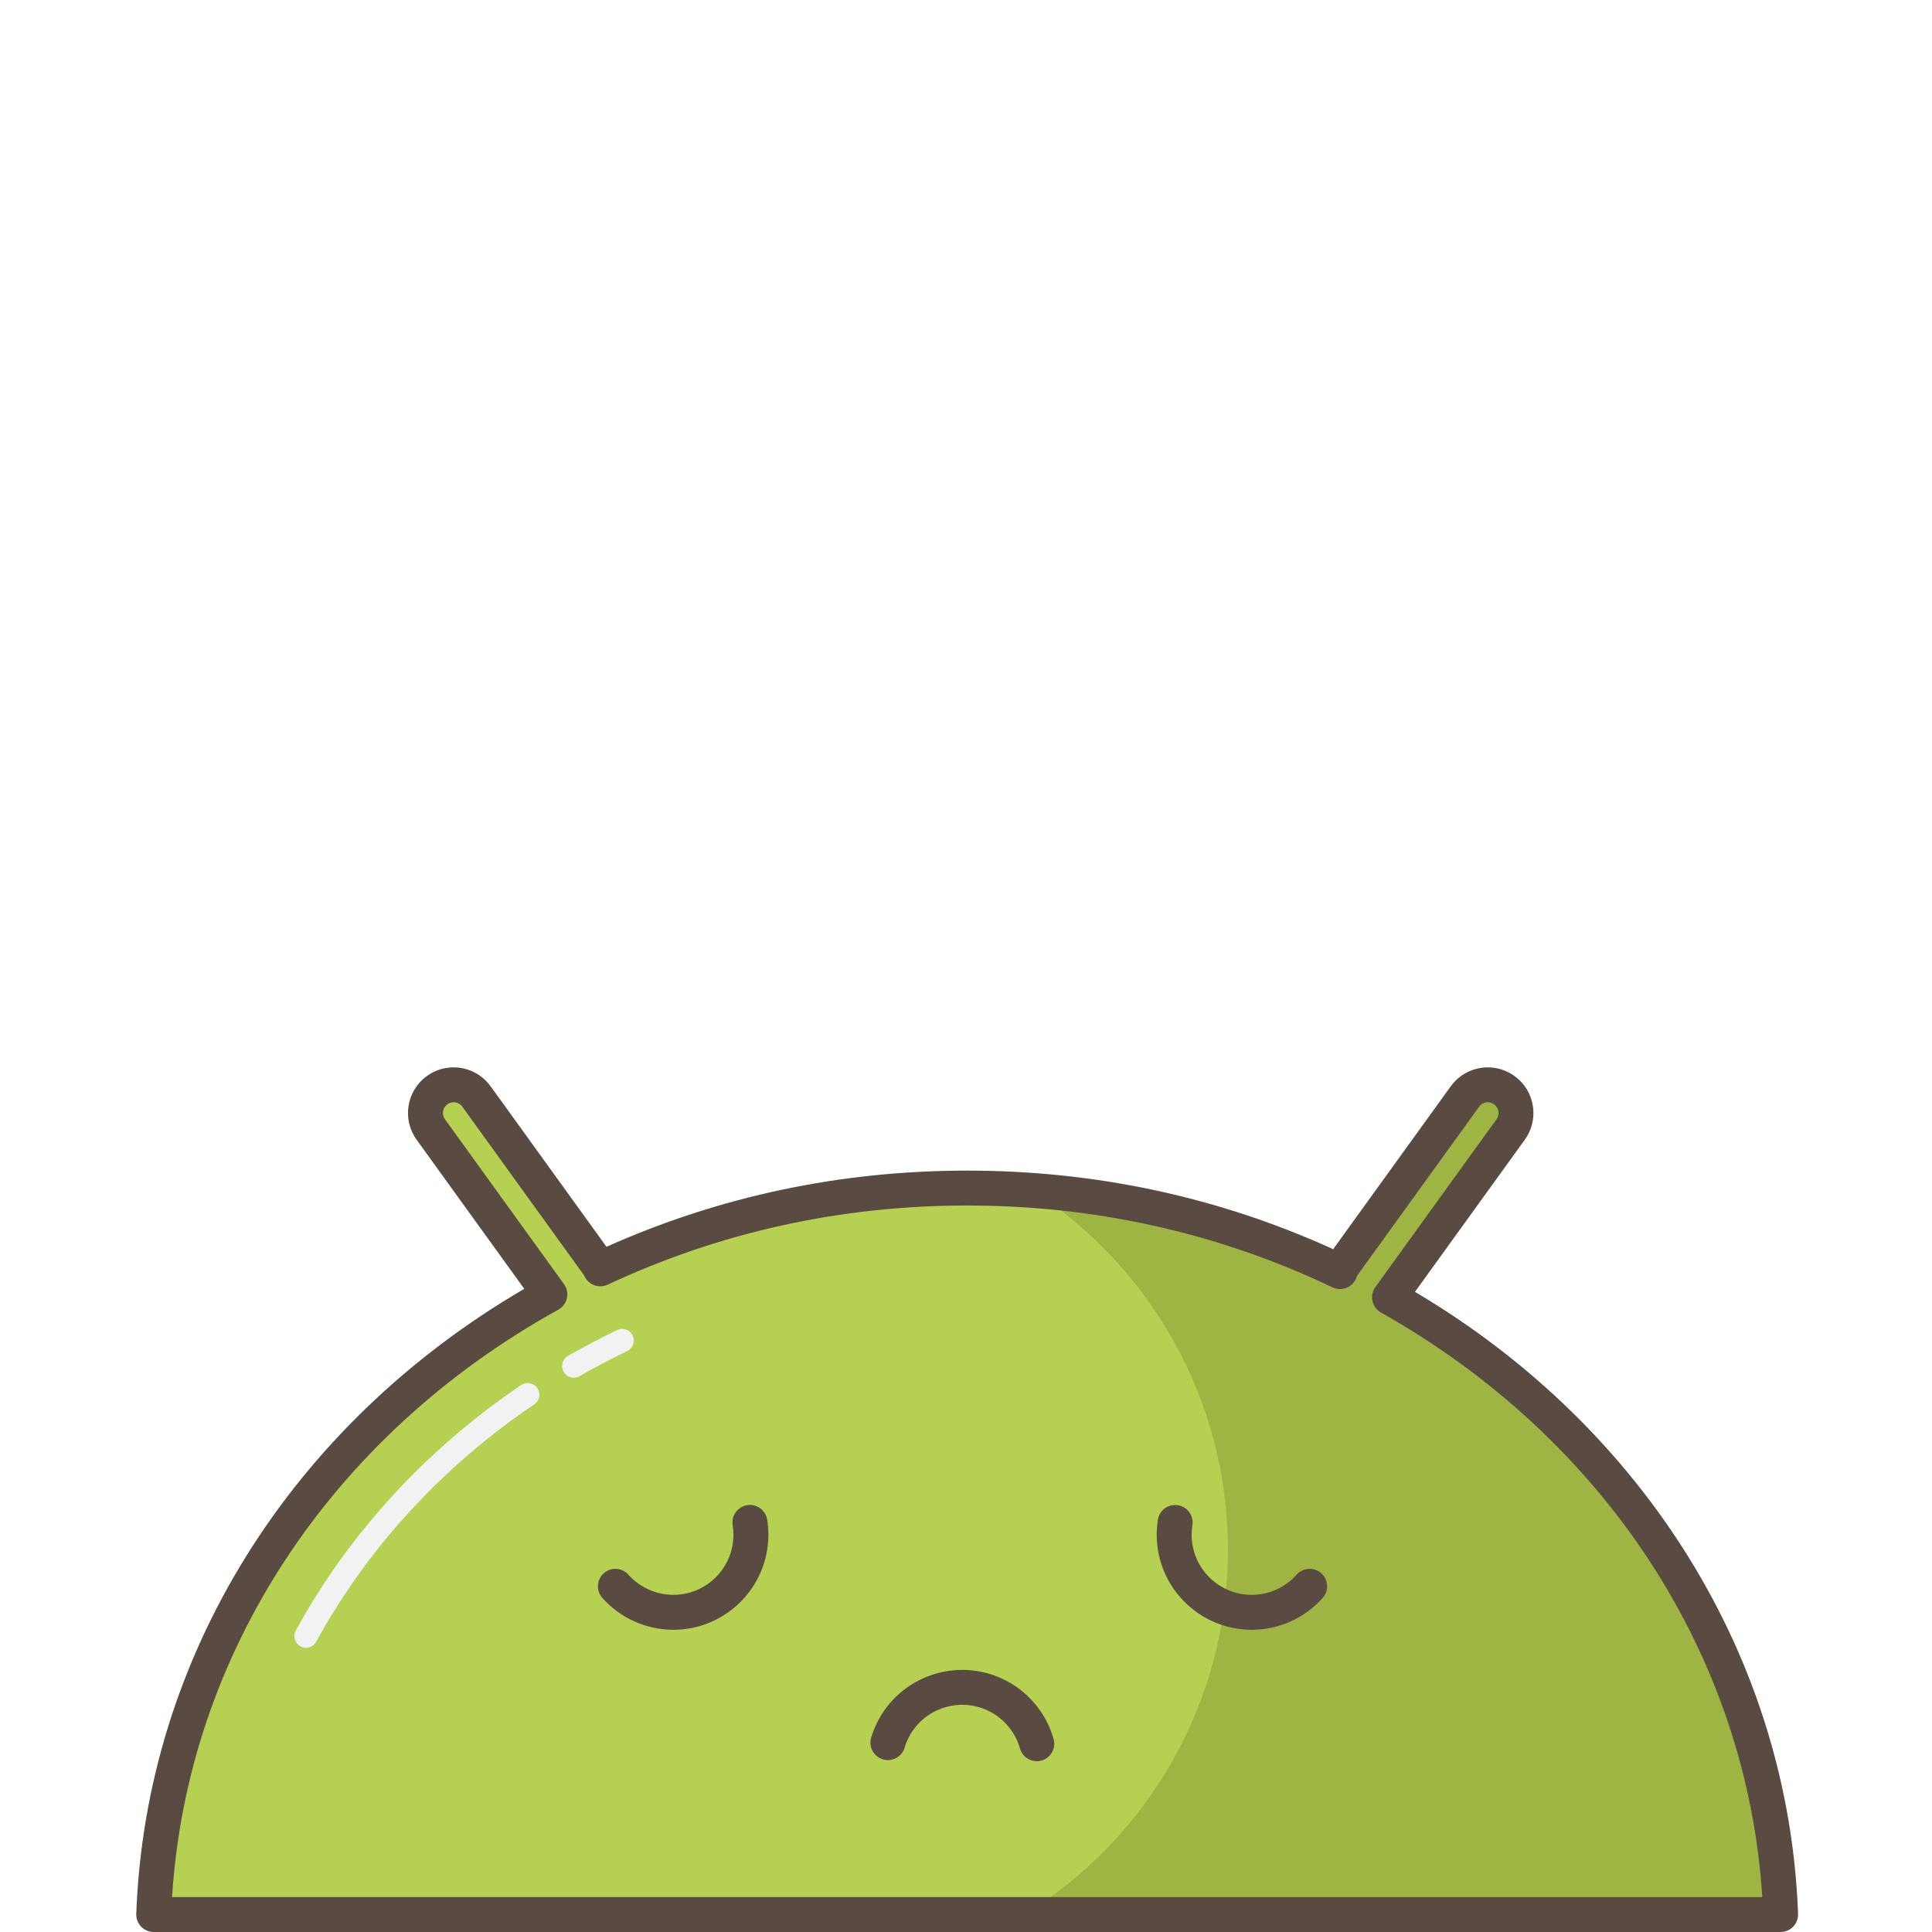
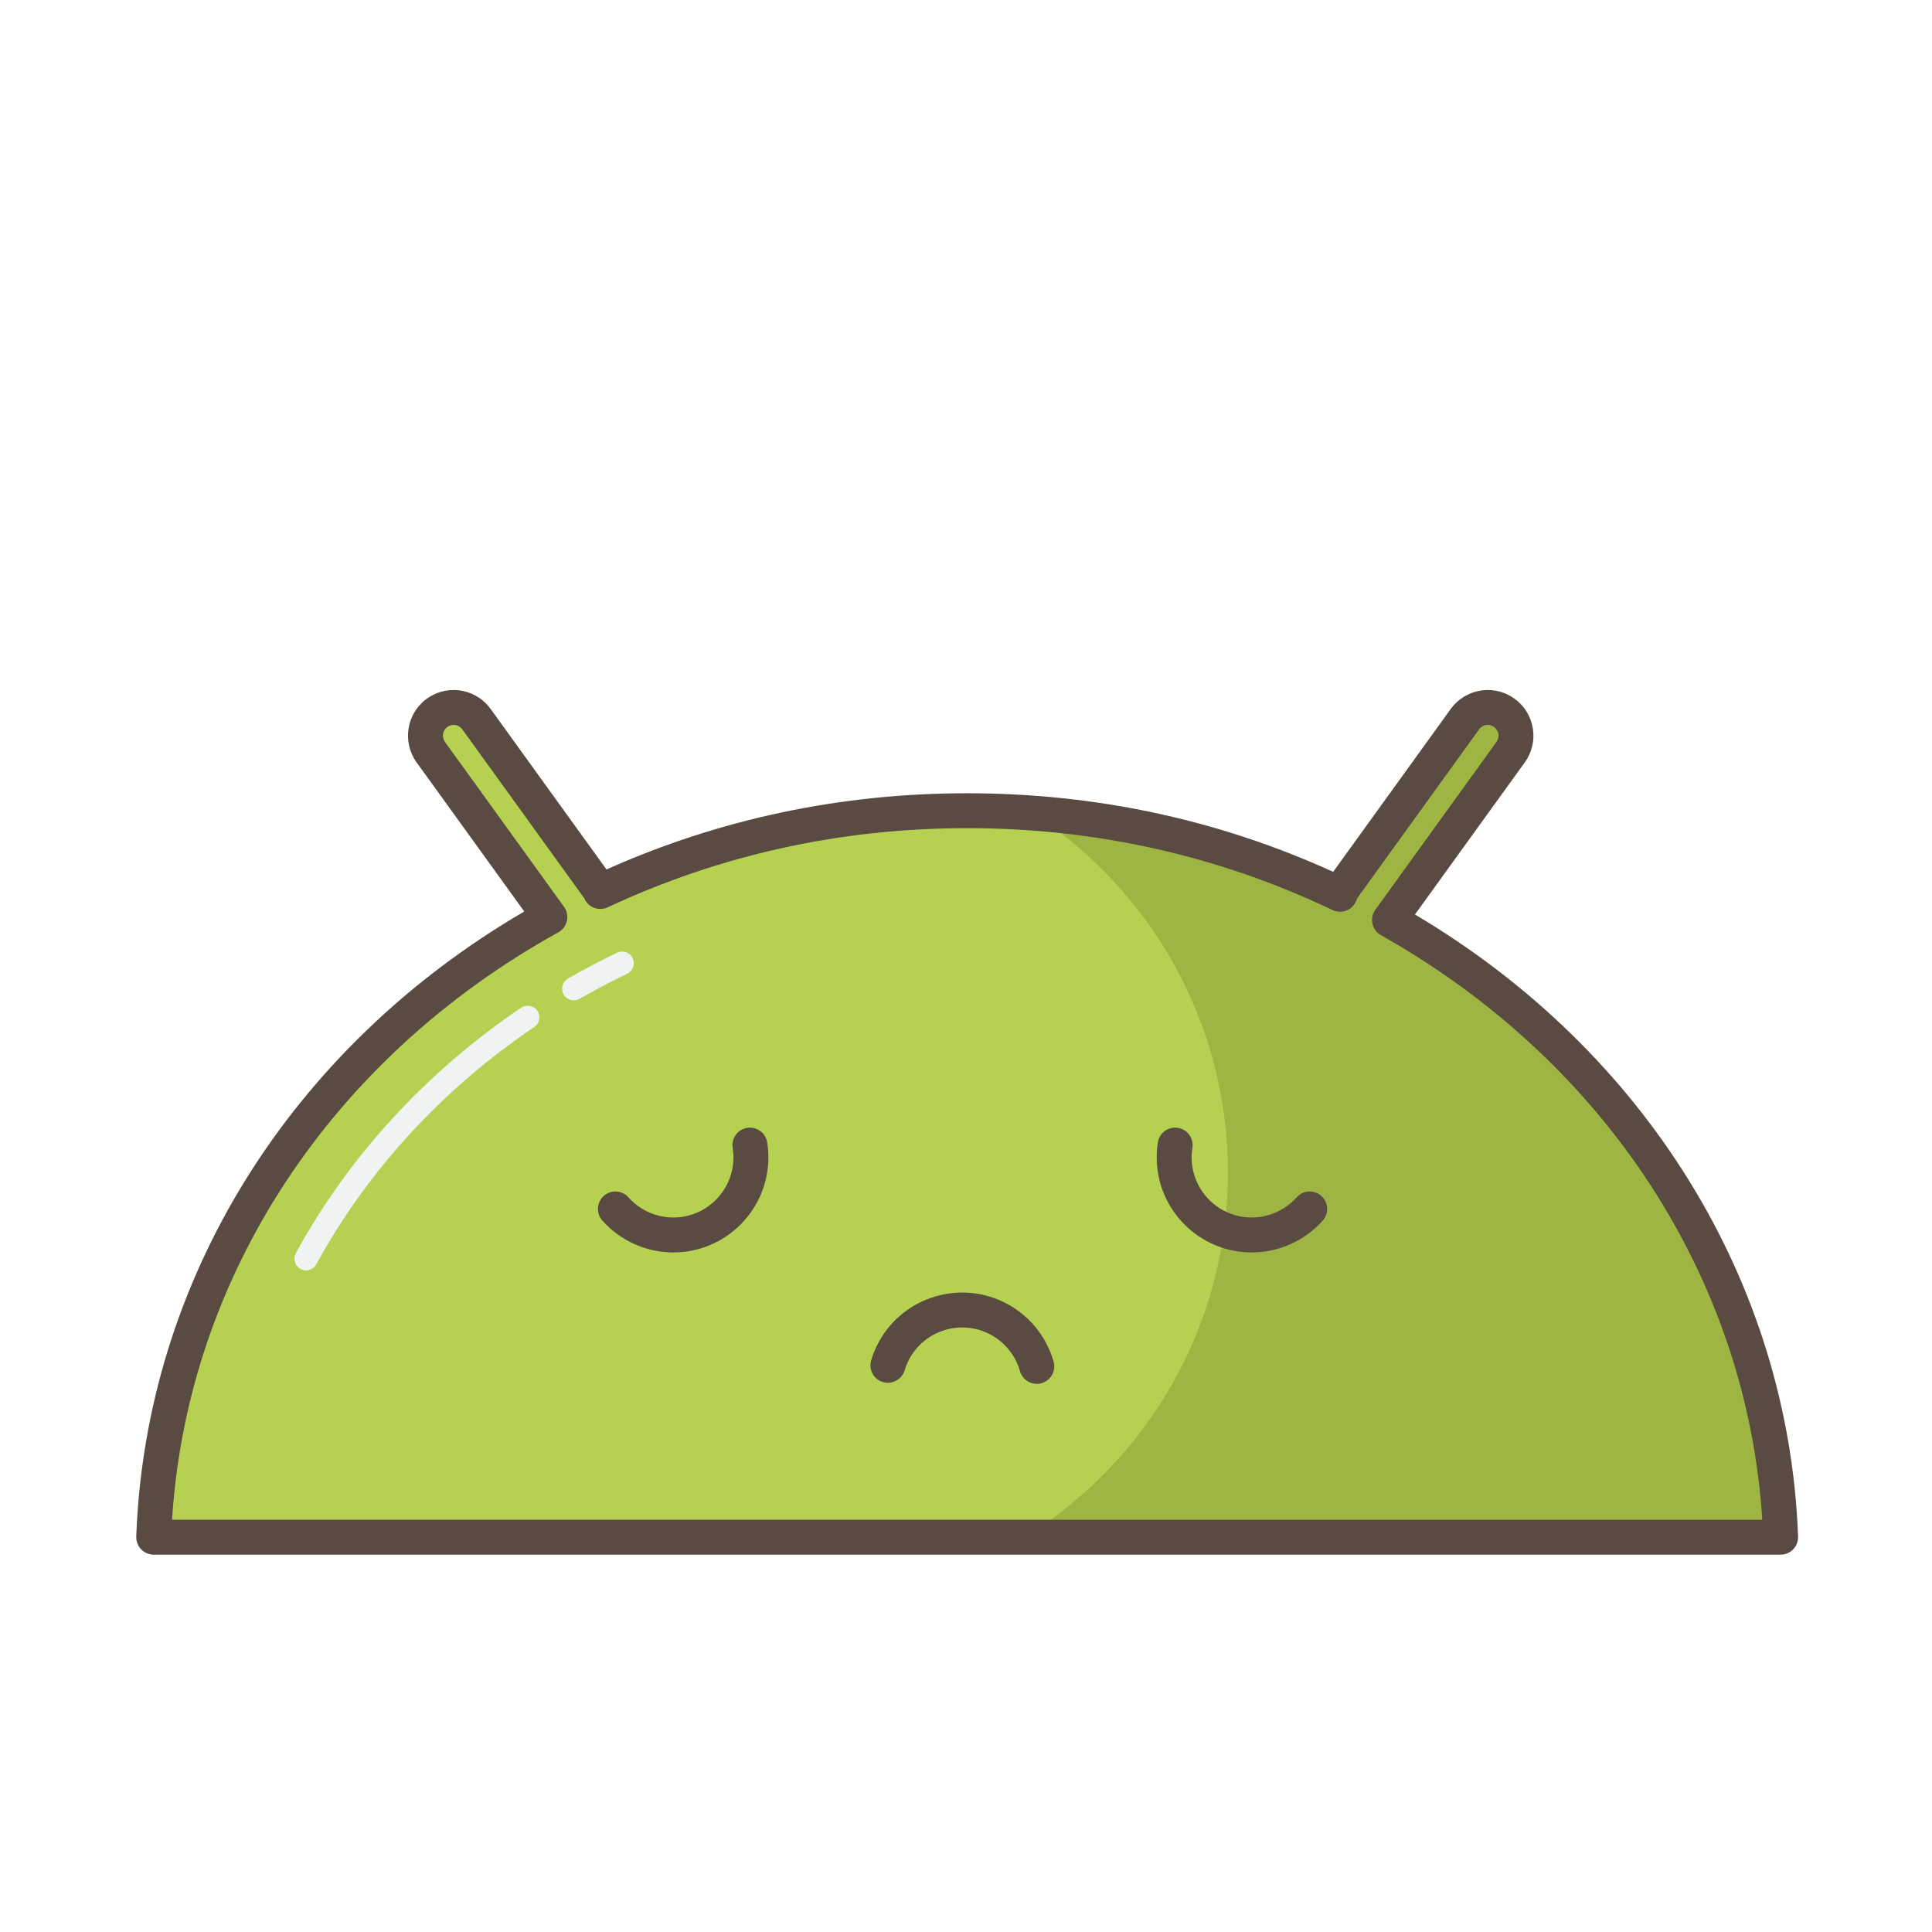
- <svg xmlns="http://www.w3.org/2000/svg" enable-background="new 0 0 256 256" height="256px" id="Layer_1" version="1.1" viewBox="0 0 256 256" width="256px" xml:space="preserve">
+ <svg xmlns="http://www.w3.org/2000/svg" enable-background="new 0 0 256 256" height="256px" id="Layer_1" version="1.1" viewBox="0 50 256 256" width="256px" xml:space="preserve">
  <path d="M184.117,171.899l16.052-22.236c1.205-1.67,0.828-4.006-0.844-5.211c-1.675-1.207-4.006-0.832-5.214,0.841  l-16.082,22.276c-0.207,0.291-0.354,0.605-0.471,0.928c-14.802-7.064-31.592-11.072-49.403-11.072  c-17.497,0-34.004,3.871-48.613,10.705c-0.092-0.192-0.197-0.383-0.325-0.561l-16.082-22.276c-1.206-1.673-3.537-2.046-5.213-0.845  c-1.674,1.209-2.05,3.543-0.843,5.215l15.777,21.852c-30.483,16.863-51.209,47.235-52.488,82.171h215.575  C234.671,219.005,214.232,188.833,184.117,171.899z" fill="#B6D152" />
  <path d="M76.021,182.548c-0.534,0-1.053-0.277-1.339-0.775c-0.424-0.738-0.169-1.682,0.571-2.105  c2.11-1.209,4.304-2.363,6.519-3.429c0.769-0.37,1.691-0.046,2.06,0.722c0.369,0.768,0.045,1.689-0.722,2.059  c-2.148,1.033-4.276,2.151-6.323,3.325C76.545,182.483,76.282,182.548,76.021,182.548z" fill="#F1F2F2" />
  <path d="M40.554,218.337c-0.249,0-0.502-0.061-0.737-0.188c-0.746-0.408-1.024-1.344-0.617-2.092  c6.967-12.796,17.294-24.045,29.861-32.531c0.709-0.477,1.666-0.291,2.144,0.416c0.476,0.705,0.291,1.664-0.416,2.141  c-12.16,8.211-22.148,19.086-28.88,31.449C41.63,218.046,41.101,218.337,40.554,218.337z" fill="#F1F2F2" />
  <g>
    <path d="M162.703,205.37c0,20.41-10.768,38.299-26.926,48.315h100.166c-1.272-34.681-21.711-64.853-51.826-81.786   l16.052-22.236c1.205-1.67,0.828-4.006-0.844-5.211c-1.675-1.207-4.006-0.832-5.214,0.841l-16.082,22.276   c-0.207,0.291-0.354,0.605-0.471,0.928c-12.363-5.902-26.114-9.659-40.687-10.741C152.417,167.894,162.703,185.425,162.703,205.37z   " fill="#9FB543" />
  </g>
  <path d="M235.943,256H20.368c-0.628,0-1.229-0.255-1.667-0.708c-0.435-0.453-0.667-1.063-0.646-1.691  c1.244-33.959,20.405-64.736,51.413-82.822l-14.266-19.76c-1.952-2.705-1.339-6.494,1.365-8.445  c1.042-0.748,2.264-1.143,3.538-1.143c1.938,0,3.773,0.938,4.905,2.509l15.355,21.269c14.983-6.701,31.051-10.098,47.788-10.098  c17.023,0,33.327,3.502,48.499,10.411l15.581-21.583c1.135-1.57,2.968-2.508,4.905-2.508c1.275,0,2.498,0.396,3.538,1.144  c1.312,0.946,2.173,2.344,2.434,3.939c0.257,1.595-0.121,3.194-1.066,4.504l-14.553,20.157c30.61,18.139,49.529,48.77,50.763,82.426  c0.022,0.628-0.212,1.238-0.646,1.691C237.173,255.745,236.572,256,235.943,256z M22.799,251.372h210.713  c-2.017-31.896-20.765-60.719-50.529-77.457c-0.572-0.323-0.983-0.876-1.124-1.52c-0.142-0.644-0.002-1.318,0.384-1.852  l16.052-22.234c0.221-0.306,0.31-0.682,0.249-1.058c-0.06-0.374-0.264-0.702-0.569-0.923c-0.311-0.223-0.625-0.271-0.833-0.271  c-0.462,0-0.883,0.214-1.154,0.589l-16.081,22.275c-0.052,0.072-0.109,0.193-0.173,0.365c-0.223,0.613-0.694,1.104-1.297,1.351  c-0.605,0.246-1.285,0.228-1.874-0.054c-15.076-7.197-31.363-10.847-48.406-10.847c-16.728,0-32.754,3.528-47.633,10.487  c-1.153,0.537-2.518,0.049-3.066-1.096c-0.032-0.066-0.063-0.137-0.109-0.199l-16.088-22.284c-0.271-0.374-0.69-0.588-1.152-0.588  c-0.21,0-0.524,0.048-0.834,0.271c-0.632,0.454-0.776,1.346-0.316,1.98l15.776,21.852c0.388,0.536,0.527,1.214,0.382,1.86  c-0.145,0.646-0.56,1.198-1.137,1.519C43.818,190.224,24.828,219.187,22.799,251.372z" fill="#594A42" />
  <path d="M165.86,215.954c-6.942,0-12.59-5.648-12.59-12.59c0-0.664,0.053-1.335,0.157-1.996  c0.201-1.262,1.379-2.119,2.649-1.922c1.26,0.199,2.121,1.385,1.922,2.646c-0.066,0.423-0.102,0.852-0.102,1.271  c0,4.389,3.572,7.963,7.963,7.963c2.271,0,4.439-0.975,5.952-2.673c0.848-0.95,2.313-1.04,3.265-0.188  c0.956,0.85,1.04,2.313,0.19,3.266C172.879,214.415,169.449,215.954,165.86,215.954z" fill="#594A42" />
  <path d="M89.223,215.954c-3.591,0-7.02-1.539-9.408-4.223c-0.85-0.953-0.766-2.416,0.19-3.266  c0.953-0.853,2.417-0.765,3.265,0.188c1.514,1.698,3.682,2.673,5.953,2.673c4.39,0,7.963-3.574,7.963-7.963  c0-0.42-0.036-0.849-0.102-1.271c-0.201-1.262,0.662-2.447,1.921-2.646c1.271-0.199,2.449,0.66,2.649,1.922  c0.105,0.661,0.158,1.332,0.158,1.996C101.813,210.306,96.164,215.954,89.223,215.954z" fill="#594A42" />
  <path d="M137.378,233.368c-1.007,0-1.935-0.665-2.224-1.684c-0.62-2.185-2.146-4.004-4.191-4.993  c-3.951-1.914-8.726-0.255-10.636,3.698c-0.186,0.385-0.34,0.783-0.461,1.181c-0.365,1.226-1.66,1.921-2.877,1.556  c-1.225-0.365-1.921-1.653-1.557-2.878c0.189-0.633,0.435-1.263,0.726-1.872c3.026-6.249,10.568-8.876,16.818-5.851  c3.235,1.563,5.651,4.442,6.631,7.898c0.348,1.229-0.367,2.508-1.596,2.856C137.802,233.339,137.589,233.368,137.378,233.368z" fill="#594A42" />
</svg>
